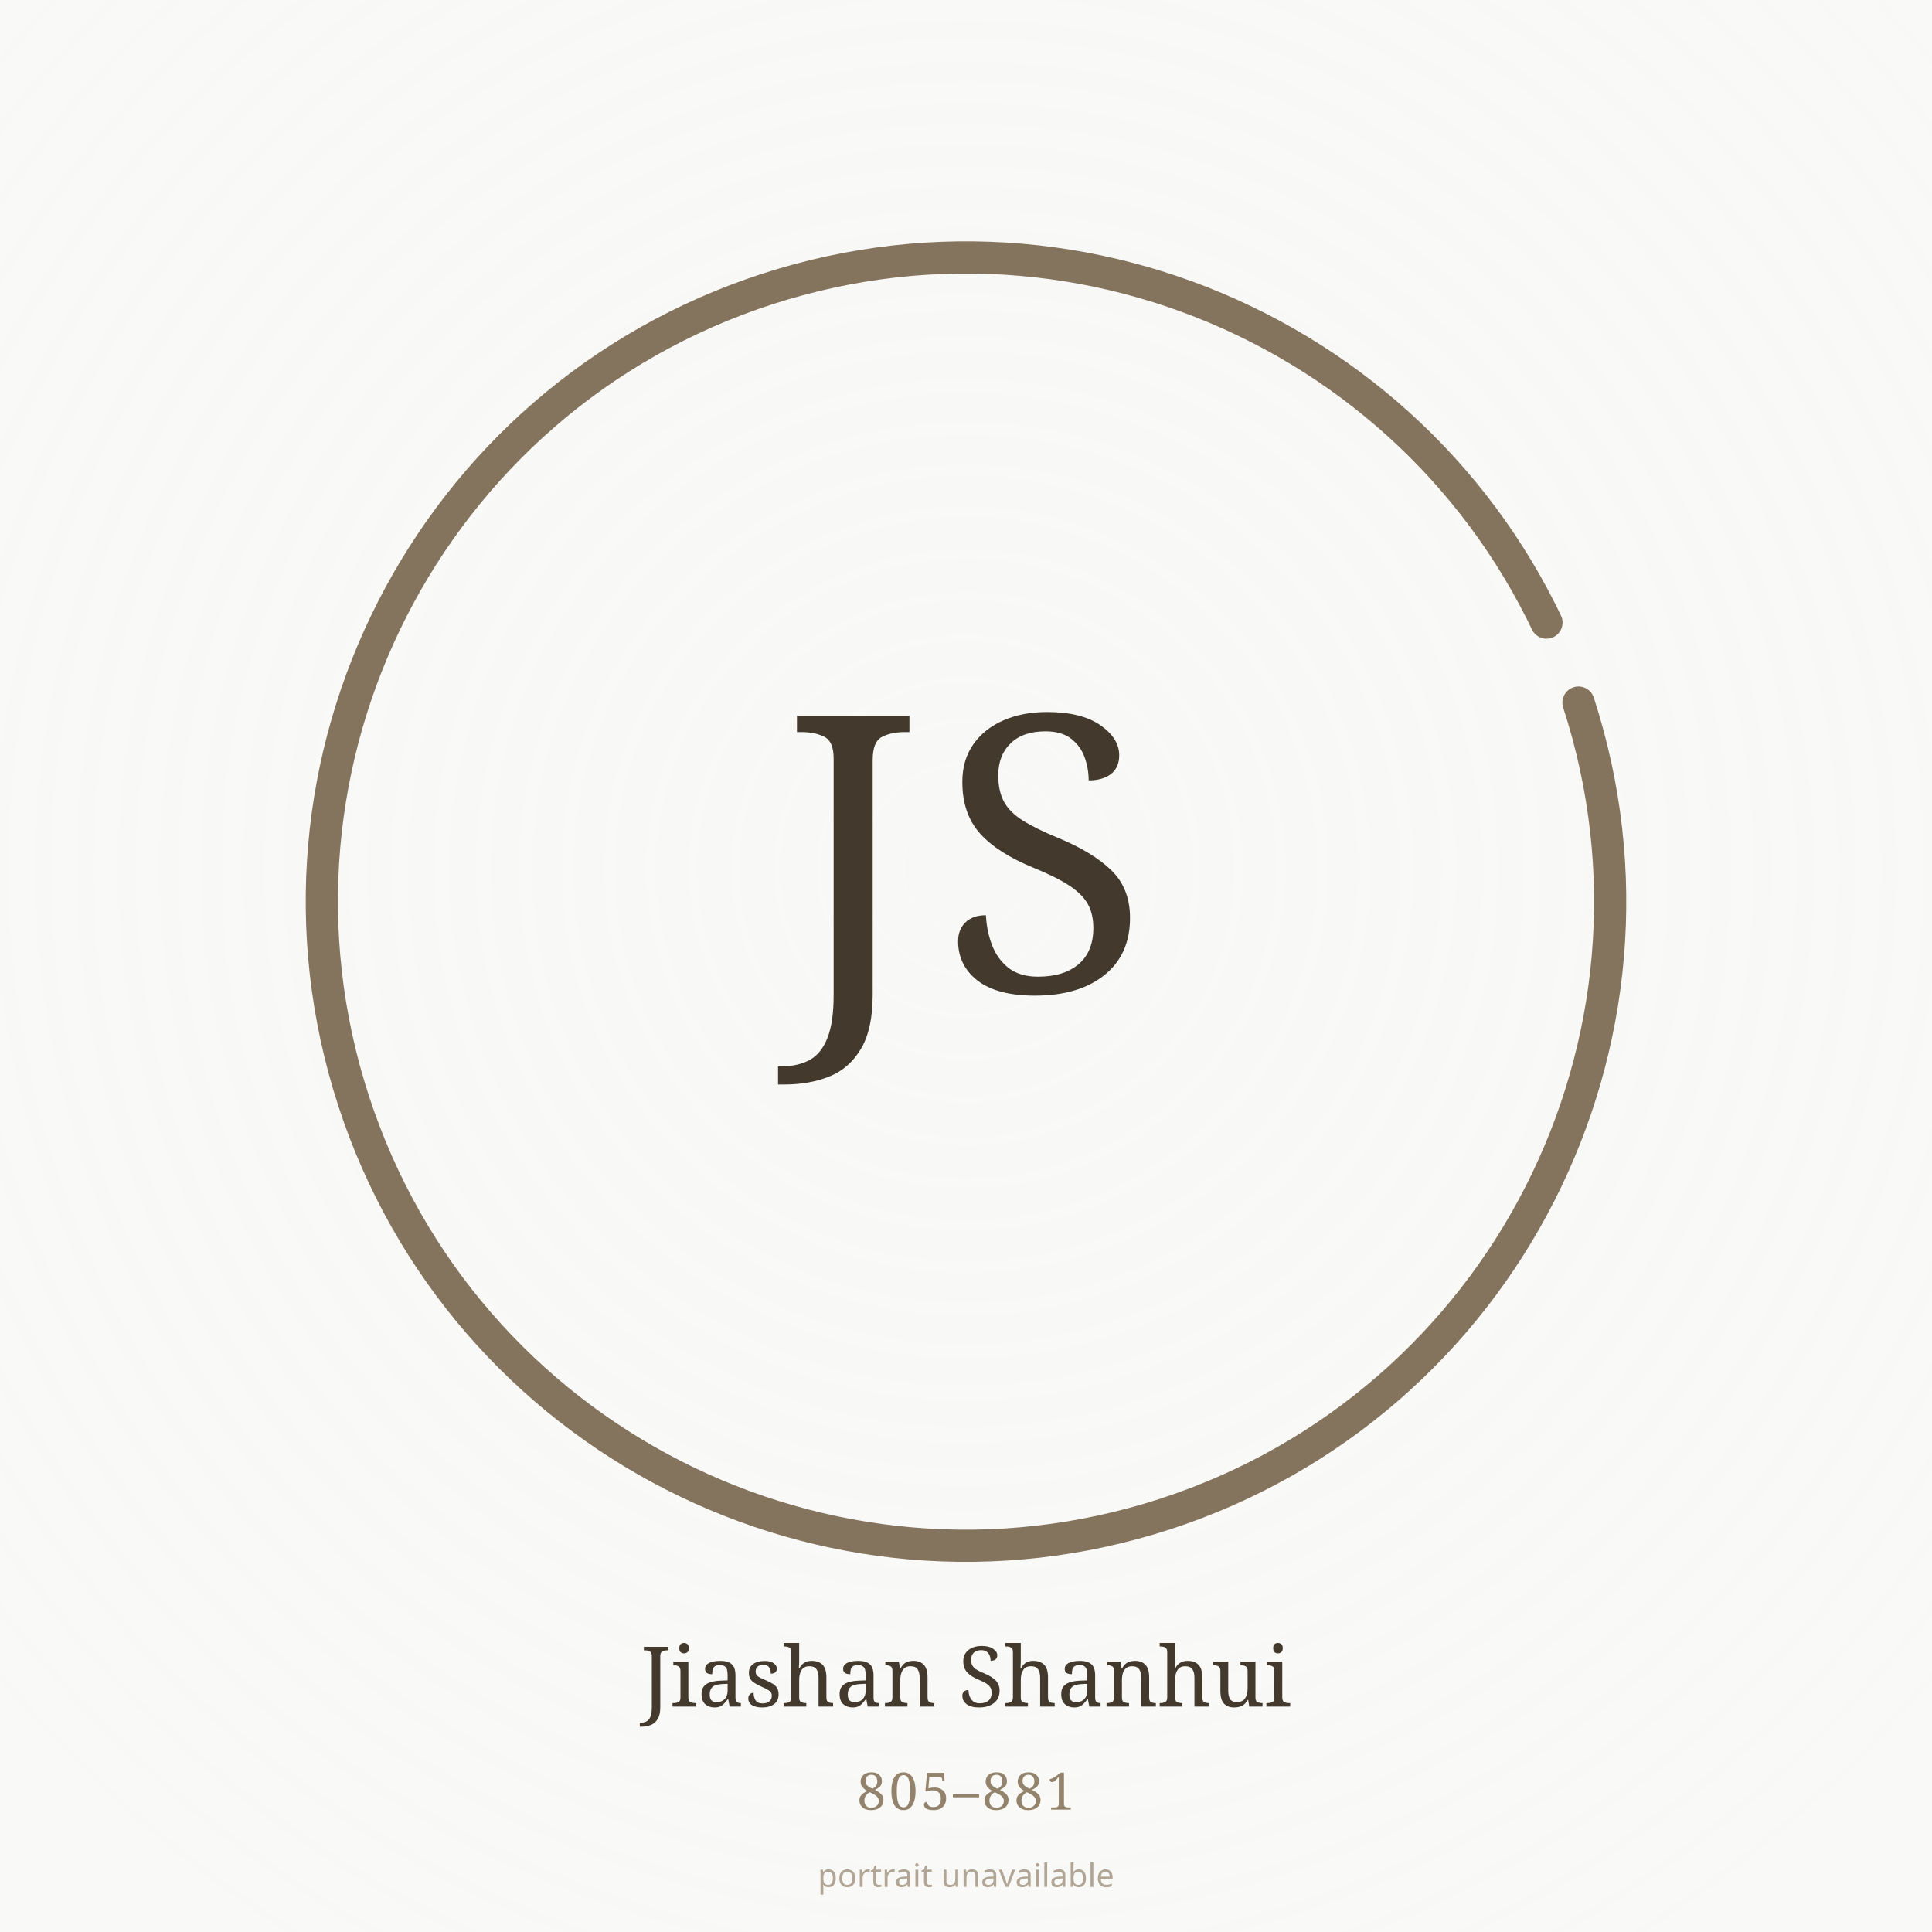
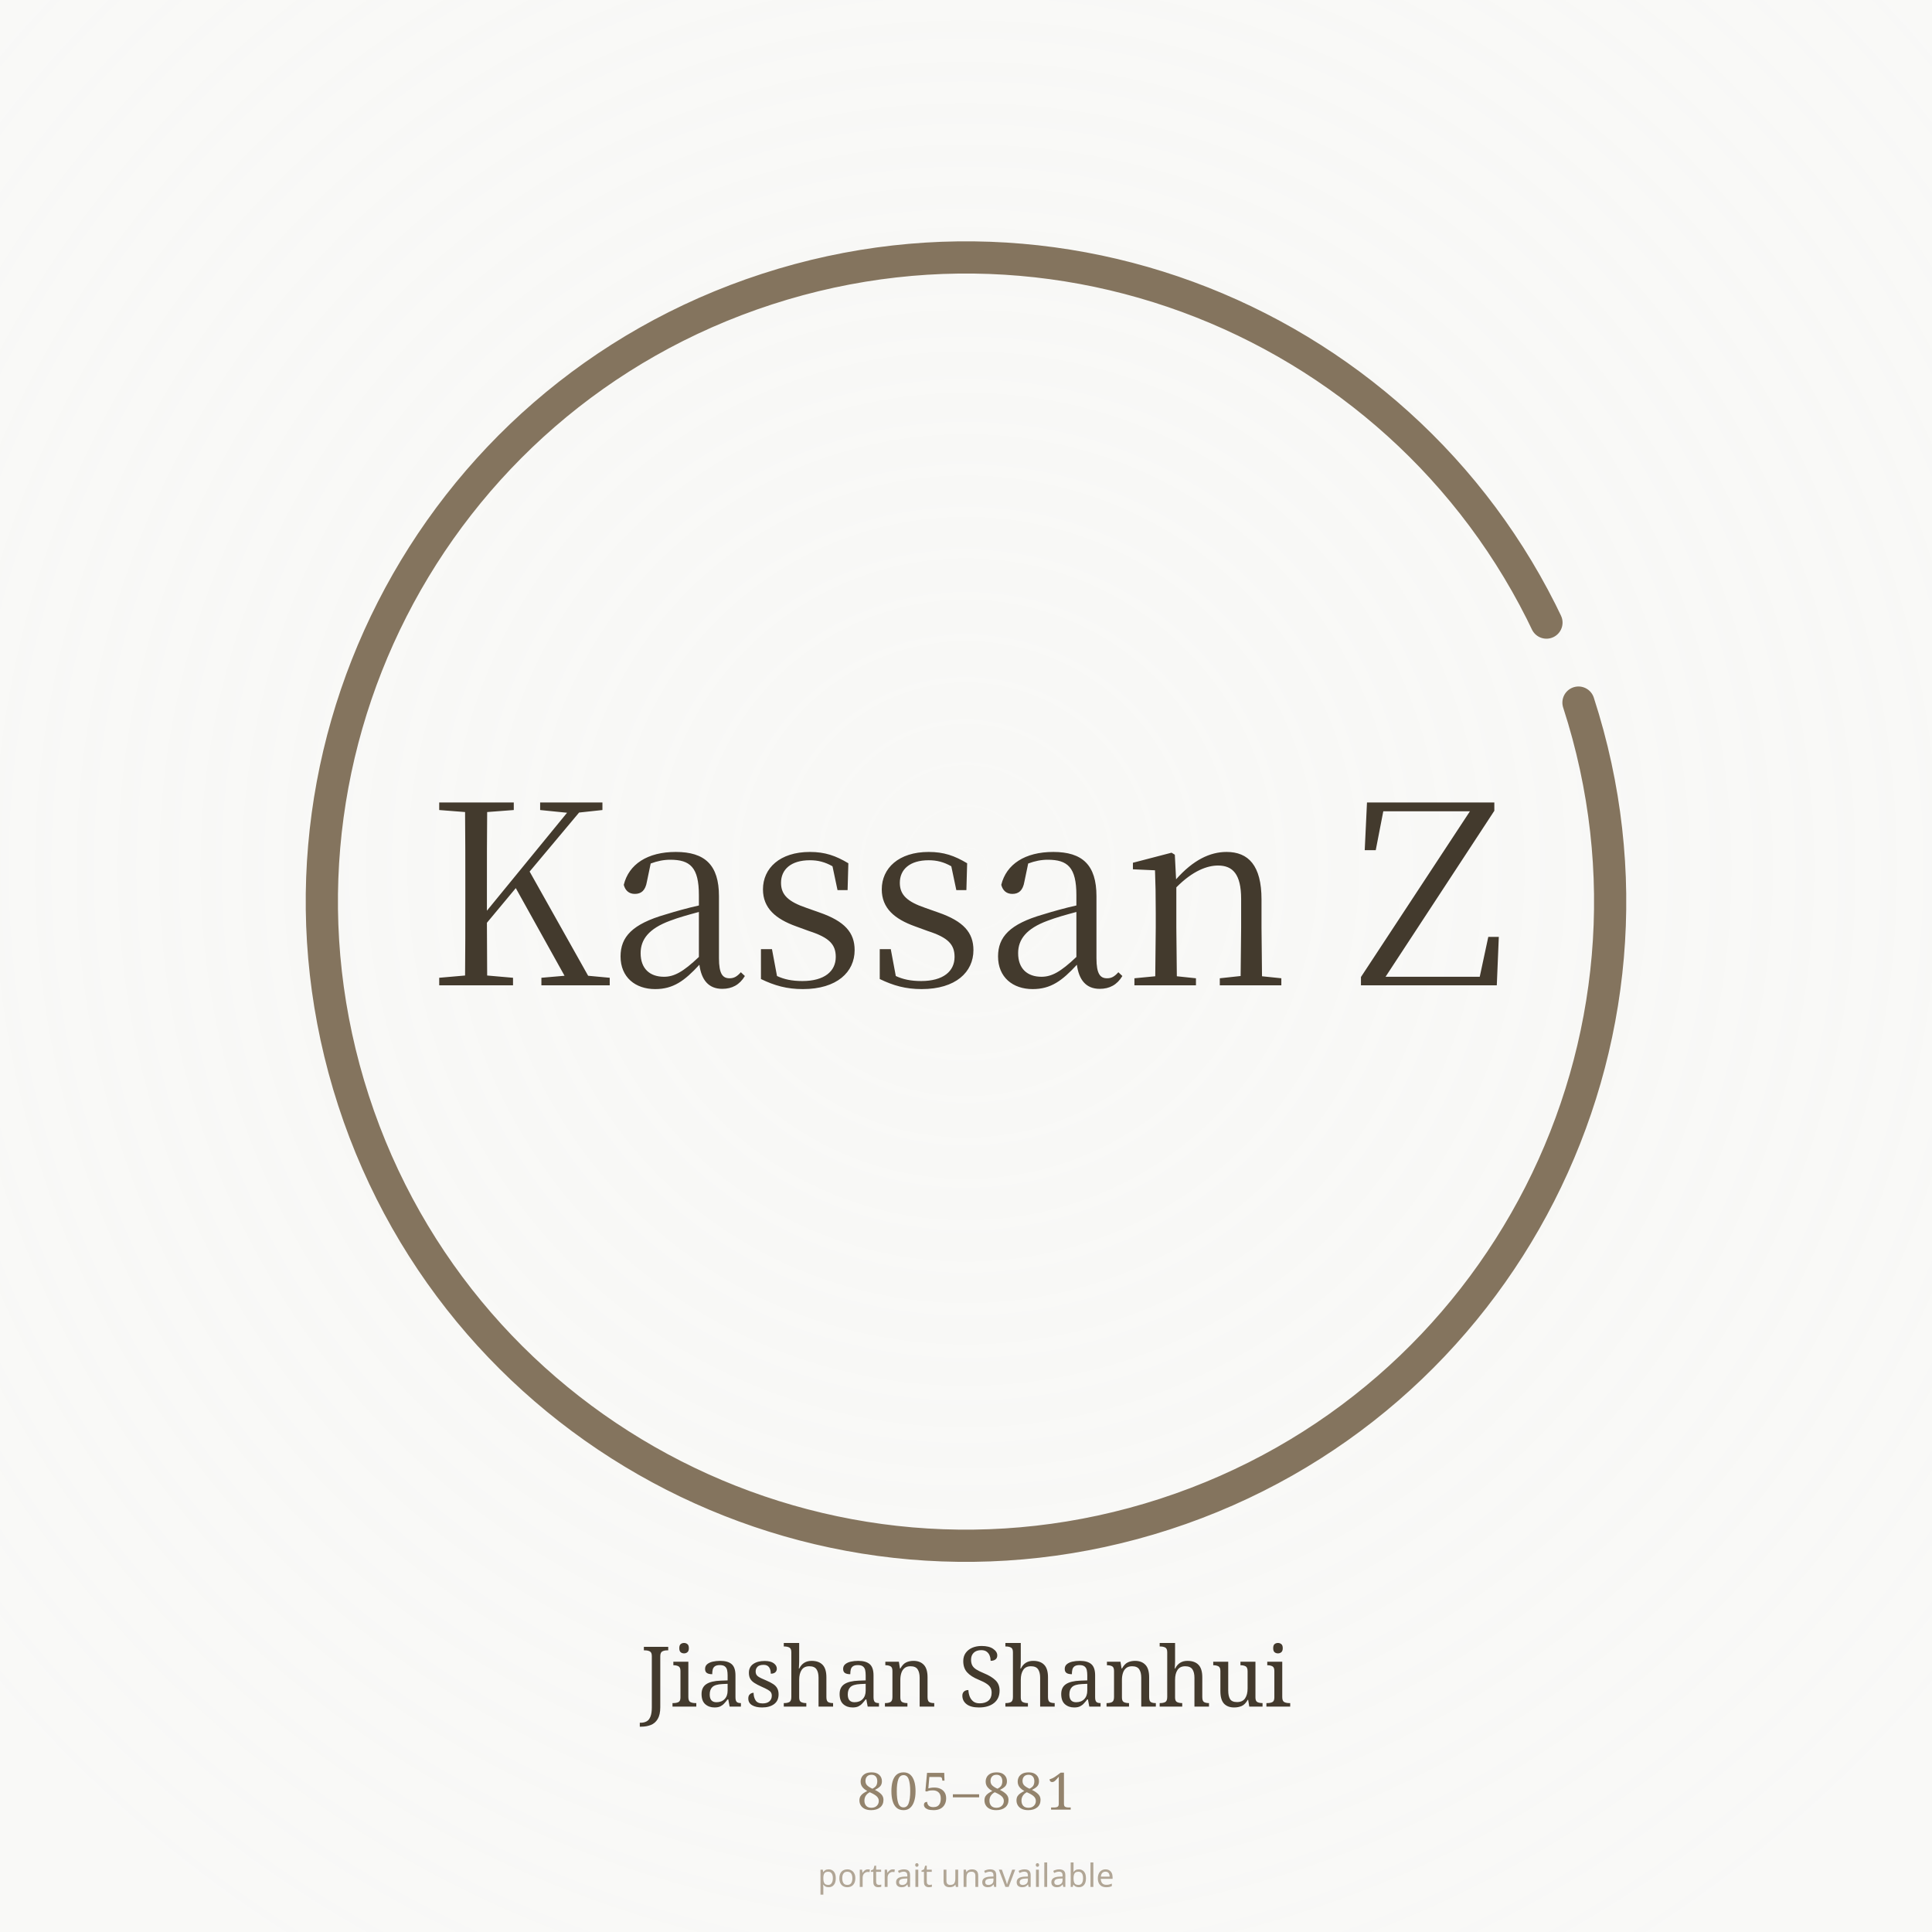
<svg xmlns="http://www.w3.org/2000/svg" viewBox="0 0 600 600" width="600" height="600" role="img" aria-label="Jiashan Shanhui — portrait unavailable">
  <defs>
    <radialGradient id="paper" cx="50%" cy="45%" r="65%">
      <stop offset="0%" stop-color="hsl(35, 14%, 97%)" stop-opacity="1" />
      <stop offset="100%" stop-color="hsl(35, 14%, 97%)" stop-opacity="0.88" />
    </radialGradient>
  </defs>
  <rect width="600" height="600" fill="url(#paper)" />
  <g transform="translate(300 280)">
    <circle r="200" fill="none" stroke="hsl(35, 25%, 35%)" stroke-width="10" stroke-linecap="round" stroke-dasharray="1230 30" transform="rotate(-18)" opacity="0.85" />
-     <text y="28" text-anchor="middle" font-family="Cormorant Garamond, serif" font-size="120" fill="hsl(35, 20%, 22%)" style="font-weight:500; letter-spacing:6px;">JS</text>
+     <text y="26" text-anchor="middle" font-family="Songti SC, STSong, Noto Serif CJK TC, serif" font-size="78" fill="hsl(35, 20%, 22%)" style="font-weight:500;">Kassan Z</text>
  </g>
  <text x="300" y="530" text-anchor="middle" font-family="Cormorant Garamond, serif" font-size="26" fill="hsl(35, 20%, 22%)" style="font-weight:500;">Jiashan Shanhui</text>
  <text x="300" y="562" text-anchor="middle" font-family="Cormorant Garamond, serif" font-size="16" fill="hsl(35, 15%, 50%)" style="letter-spacing:1px;">805–881</text>
  <text x="300" y="586" text-anchor="middle" font-family="system-ui, sans-serif" font-size="10" fill="hsl(35, 15%, 50%)" opacity="0.7">portrait unavailable</text>
</svg>
